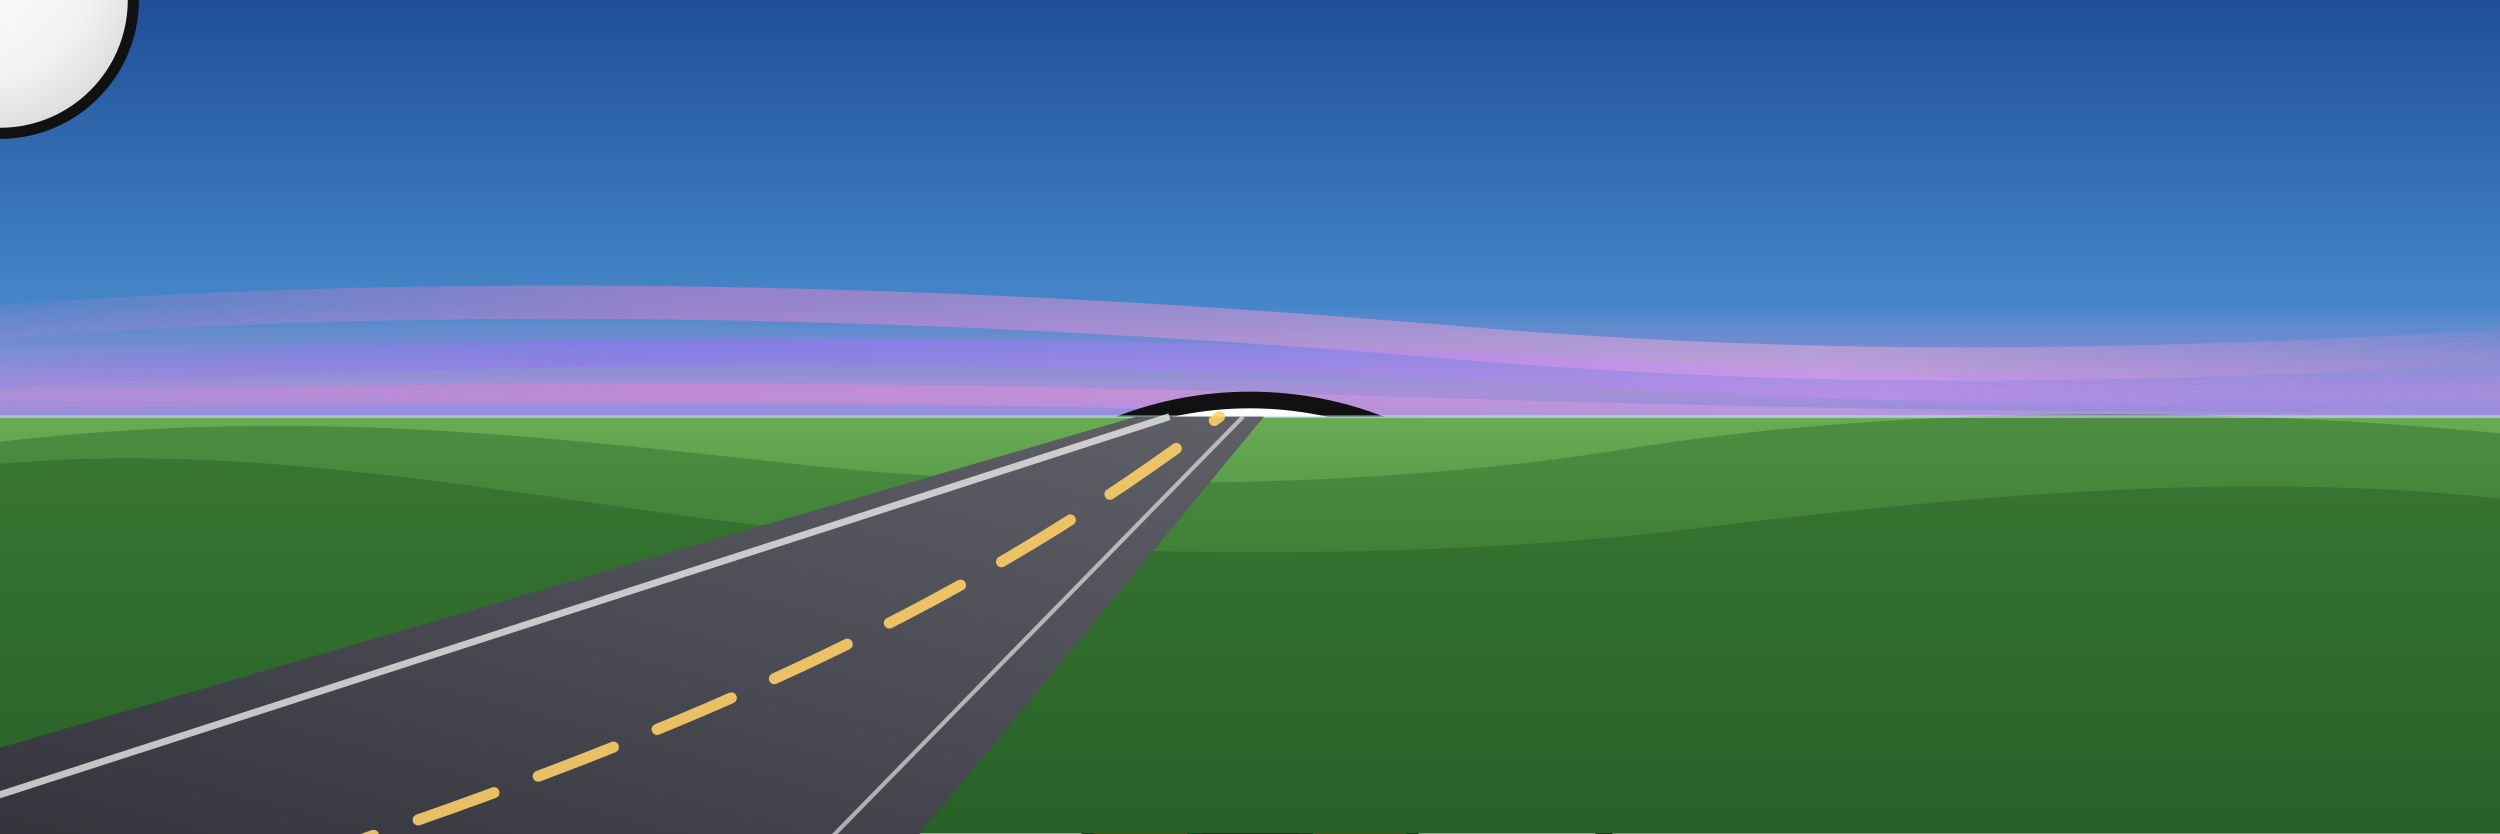
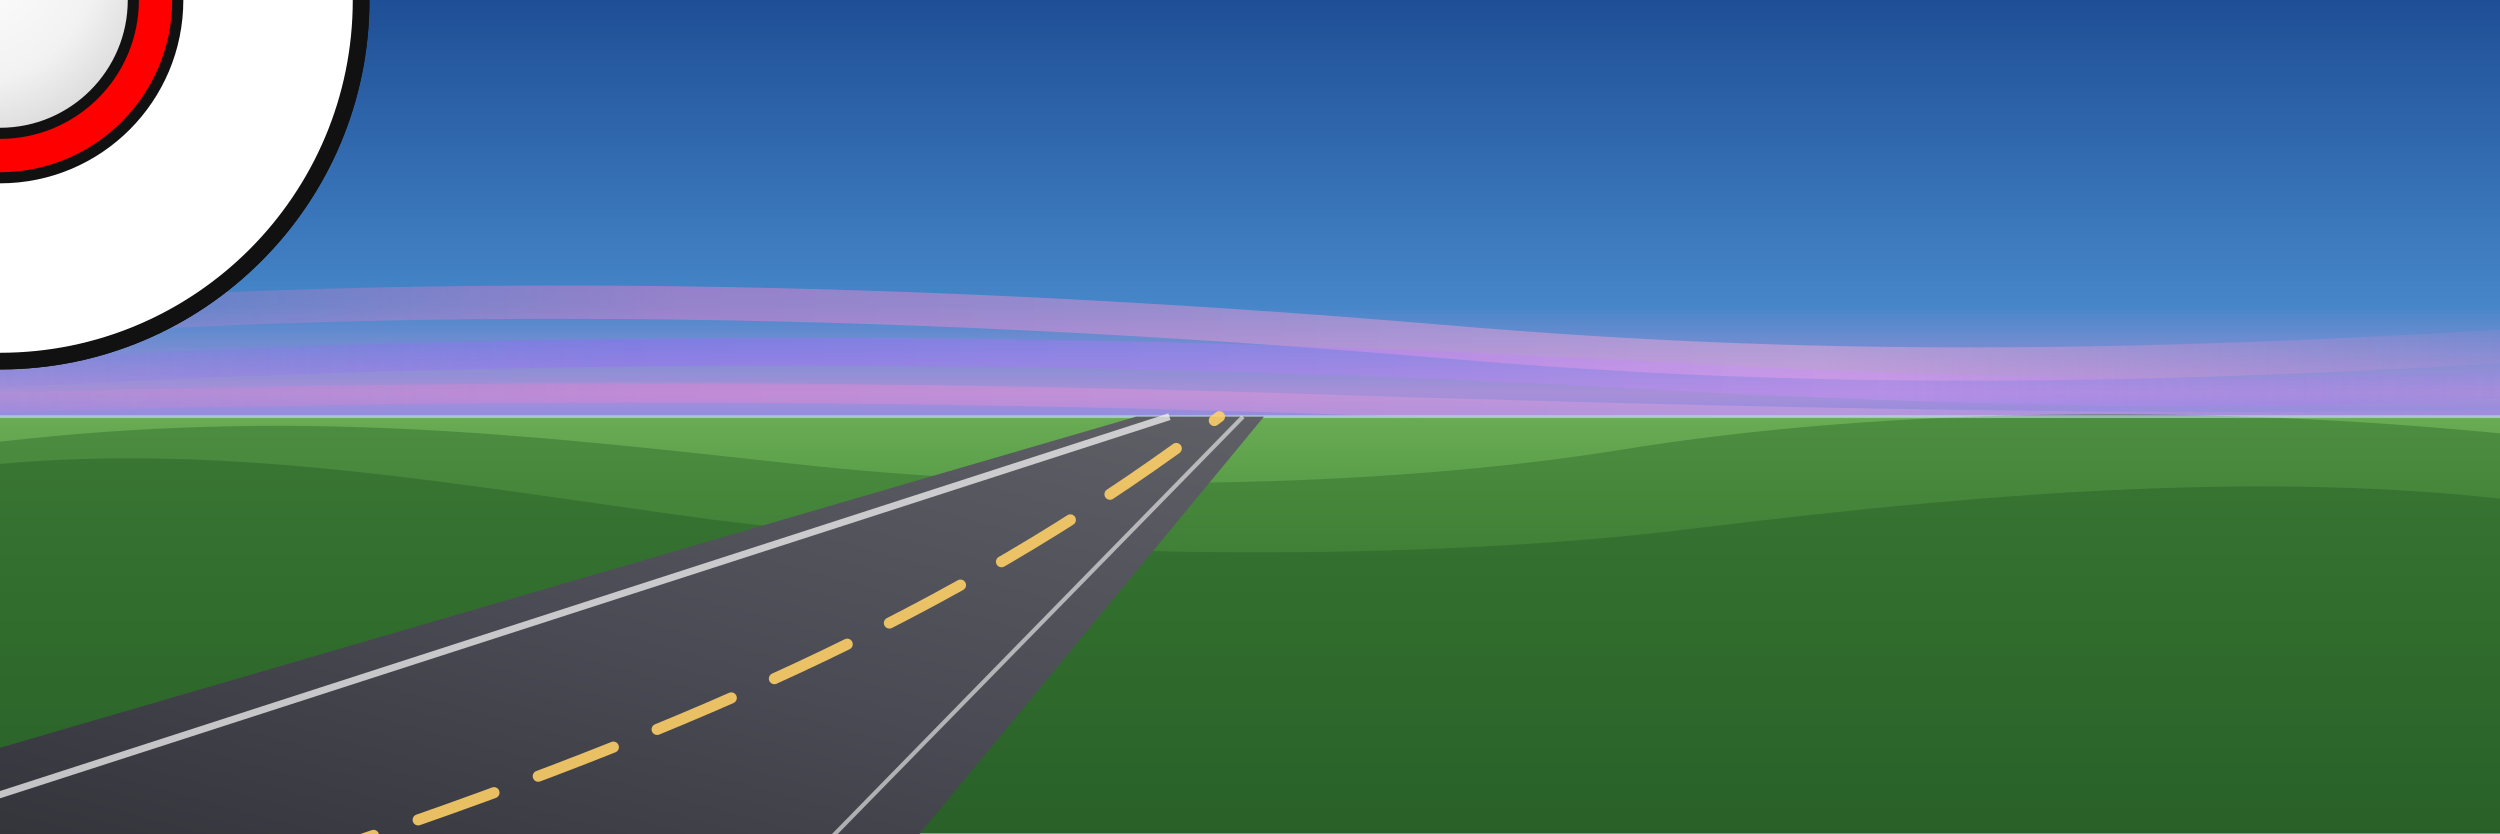
<svg xmlns="http://www.w3.org/2000/svg" viewBox="0 0 1800 600" width="1800" height="600" role="img" aria-labelledby="title desc">
  <defs>
    <linearGradient id="skyGradient" x1="0" y1="0" x2="0" y2="1">
      <stop offset="0%" stop-color="#1f4f96" />
      <stop offset="60%" stop-color="#5ea9e9" />
      <stop offset="100%" stop-color="#a3d5ff" />
    </linearGradient>
    <linearGradient id="horizonGlow" x1="0" y1="0" x2="0" y2="1">
      <stop offset="0%" stop-color="#ff8ad8" stop-opacity="0" />
      <stop offset="42%" stop-color="#ff8ad8" stop-opacity="0.5" />
      <stop offset="78%" stop-color="#9f62ff" stop-opacity="0.35" />
      <stop offset="100%" stop-color="#9f62ff" stop-opacity="0" />
    </linearGradient>
    <linearGradient id="pinkStreak" x1="0" y1="0" x2="1" y2="0">
      <stop offset="0%" stop-color="#ff7ecf" stop-opacity="0" />
      <stop offset="30%" stop-color="#ff7ecf" stop-opacity="0.7" />
      <stop offset="70%" stop-color="#ffb2dd" stop-opacity="0.7" />
      <stop offset="100%" stop-color="#ff7ecf" stop-opacity="0" />
    </linearGradient>
    <linearGradient id="purpleStreak" x1="0" y1="0" x2="1" y2="0">
      <stop offset="0%" stop-color="#8b66ff" stop-opacity="0" />
      <stop offset="28%" stop-color="#9d64ff" stop-opacity="0.65" />
      <stop offset="72%" stop-color="#d08fff" stop-opacity="0.65" />
      <stop offset="100%" stop-color="#8b66ff" stop-opacity="0" />
    </linearGradient>
    <linearGradient id="fieldGradient" x1="0" y1="0" x2="0" y2="1">
      <stop offset="0%" stop-color="#6aac54" />
      <stop offset="45%" stop-color="#3f8536" />
      <stop offset="100%" stop-color="#1d4d22" />
    </linearGradient>
    <linearGradient id="roadGradient" x1="0" y1="1" x2="1" y2="0">
      <stop offset="0%" stop-color="#2c2c32" />
      <stop offset="55%" stop-color="#4a4a54" />
      <stop offset="100%" stop-color="#5f5f66" />
    </linearGradient>
    <radialGradient id="roadEyeShade" cx="38%" cy="32%" r="72%">
      <stop offset="0%" stop-color="#ffffff" />
      <stop offset="68%" stop-color="#f2f2f2" />
      <stop offset="100%" stop-color="#dbdbdb" />
    </radialGradient>
+     <g id="sunEyeArt">
+       <circle cx="0" cy="0" r="260" fill="#ffffff" stroke="#111111" stroke-width="12" />
+       <ellipse cx="0" cy="0" rx="128" ry="128" fill="#ff0000" stroke="#111111" stroke-width="8">
+         <animate attributeName="cx" values="-24;16;8;-20;-24" dur="6.2s" repeatCount="indefinite" />
+         <animate attributeName="cy" values="-14;10;2;-10;-14" dur="5.4s" repeatCount="indefinite" />
+       </ellipse>
+       <ellipse cx="0" cy="0" rx="66" ry="66" fill="#000000" stroke="#111111" stroke-width="6">
+         <animate attributeName="cx" values="-24;16;8;-20;-24" dur="6.2s" repeatCount="indefinite" />
+         <animate attributeName="cy" values="-14;10;2;-10;-14" dur="5.4s" repeatCount="indefinite" />
+       </ellipse>
+       <circle cx="-72" cy="-76" r="30" fill="#ffffff" fill-opacity="0.82" />
+     </g>
  </defs>
  <rect x="0" y="0" width="1800" height="600" fill="url(#skyGradient)" />
  <rect x="0" y="220" width="1800" height="150" fill="url(#horizonGlow)" />
  <path d="M -120 242 C 250 205 650 213 1040 246 C 1320 270 1565 266 1920 242" fill="none" stroke="url(#pinkStreak)" stroke-width="24" stroke-linecap="round" opacity="0.62">
    <animate attributeName="opacity" values="0.4;0.72;0.48;0.4" dur="9s" repeatCount="indefinite" />
  </path>
  <path d="M -140 278 C 320 246 760 246 1220 272 C 1510 287 1710 285 1940 269" fill="none" stroke="url(#purpleStreak)" stroke-width="20" stroke-linecap="round" opacity="0.54">
    <animate attributeName="opacity" values="0.34;0.62;0.4;0.34" dur="11s" repeatCount="indefinite" />
  </path>
  <path d="M -180 296 C 180 282 560 277 980 292 C 1320 302 1620 309 1980 298" fill="none" stroke="url(#pinkStreak)" stroke-width="14" stroke-linecap="round" opacity="0.42">
    <animate attributeName="opacity" values="0.25;0.5;0.3;0.25" dur="8s" repeatCount="indefinite" />
  </path>
-   <g id="sun-eye-rise" transform="translate(900 548)">
-     <animateTransform attributeName="transform" type="translate" values="900 548;900 520;900 300;900 220;900 220;900 548" keyTimes="0;0.08;0.5;0.72;0.86;1" dur="20s" repeatCount="indefinite" />
-     <circle cx="0" cy="0" r="260" fill="#ffffff" stroke="#111111" stroke-width="12" />
-     <ellipse id="sun-eye-iris" cx="0" cy="0" rx="128" ry="128" fill="#ff0000" stroke="#111111" stroke-width="8">
-       <animate attributeName="cx" values="-24;16;8;-20;-24" dur="6.2s" repeatCount="indefinite" />
-       <animate attributeName="cy" values="-14;10;2;-10;-14" dur="5.4s" repeatCount="indefinite" />
-     </ellipse>
-     <ellipse id="sun-eye-pupil" cx="0" cy="0" rx="66" ry="66" fill="#000000" stroke="#111111" stroke-width="6">
-       <animate attributeName="cx" values="-24;16;8;-20;-24" dur="6.2s" repeatCount="indefinite" />
-       <animate attributeName="cy" values="-14;10;2;-10;-14" dur="5.4s" repeatCount="indefinite" />
-     </ellipse>
-     <circle cx="-72" cy="-76" r="30" fill="#ffffff" fill-opacity="0.82" />
+   <g id="sun-eye-rise-back">
+     <animate attributeName="opacity" values="1;1;0;0" keyTimes="0;0.21;0.22;1" dur="20s" repeatCount="indefinite" />
+     <animateMotion dur="20s" repeatCount="indefinite" keyPoints="0;0.31;1" keyTimes="0;0.22;1" calcMode="linear" path="M 900 560 C 900 504 900 402 900 304 C 900 270 900 244 900 232 C 842 300 722 408 560 526 C 434 618 332 692 250 760" />
+     <g id="sun-eye-scale-back">
+       <animateTransform attributeName="transform" type="scale" values="0.22;0.32;0.5;0.8;1.24;1.88;2.5" keyTimes="0;0.14;0.3;0.48;0.66;0.84;1" dur="20s" repeatCount="indefinite" />
+       <use href="#sunEyeArt" />
+     </g>
  </g>
  <rect x="0" y="300" width="1800" height="300" fill="url(#fieldGradient)" />
  <path d="M 0 318 C 210 294 372 312 572 334 C 760 355 992 352 1166 324 C 1362 292 1594 292 1800 312 L 1800 600 L 0 600 Z" fill="#387431" fill-opacity="0.55" />
  <path d="M 0 334 C 168 319 328 349 512 374 C 760 405 1034 404 1224 380 C 1452 352 1634 341 1800 359 L 1800 600 L 0 600 Z" fill="#285e28" fill-opacity="0.47" />
  <line x1="0" y1="300" x2="1800" y2="300" stroke="#d7f7ff" stroke-opacity="0.46" stroke-width="2" />
  <polygon points="-280,620 646,620 910,300 818,300" fill="url(#roadGradient)" />
  <line x1="-148" y1="620" x2="842" y2="300" stroke="#f2f2f2" stroke-width="5" stroke-opacity="0.75" />
  <line x1="582" y1="620" x2="895" y2="300" stroke="#f2f2f2" stroke-width="3" stroke-opacity="0.62" />
  <path d="M 214 620 C 516 520 706 430 878 300" fill="none" stroke="#ffd166" stroke-width="8" stroke-linecap="round" stroke-dasharray="58 34" stroke-opacity="0.88" />
+   <g id="sun-eye-rise-front">
+     <animate attributeName="opacity" values="0;0;1;1" keyTimes="0;0.21;0.22;1" dur="20s" repeatCount="indefinite" />
+     <animateMotion dur="20s" repeatCount="indefinite" keyPoints="0;0.31;1" keyTimes="0;0.22;1" calcMode="linear" path="M 900 560 C 900 504 900 402 900 304 C 900 270 900 244 900 232 C 842 300 722 408 560 526 C 434 618 332 692 250 760" />
+     <g id="sun-eye-scale-front">
+       <animateTransform attributeName="transform" type="scale" values="0.22;0.32;0.5;0.8;1.24;1.88;2.5" keyTimes="0;0.14;0.3;0.48;0.66;0.84;1" dur="20s" repeatCount="indefinite" />
+       <use href="#sunEyeArt" />
+     </g>
+   </g>
  <g id="road-eye-motion">
-     <animateMotion dur="10.5s" repeatCount="indefinite" path="M -240 700 C 126 628 566 468 900 300" />
+     <animateMotion dur="20s" repeatCount="indefinite" keyPoints="0;1;1" keyTimes="0;0.55;1" calcMode="linear" path="M -120 690 C 180 618 566 468 900 300" />
    <g id="road-eye-scale">
-       <animateTransform attributeName="transform" type="scale" values="1;0.7;0.38;0.1;0" keyTimes="0;0.42;0.72;0.92;1" dur="10.5s" repeatCount="indefinite" />
-       <animate attributeName="opacity" values="1;1;0.8;0.25;0" keyTimes="0;0.7;0.88;0.97;1" dur="10.5s" repeatCount="indefinite" />
+       <animateTransform attributeName="transform" type="scale" values="2;1.45;0.9;0.35;0.05;0" keyTimes="0;0.2;0.35;0.48;0.55;1" dur="20s" repeatCount="indefinite" />
+       <animate attributeName="opacity" values="1;1;0.9;0.5;0;0" keyTimes="0;0.2;0.35;0.48;0.55;1" dur="20s" repeatCount="indefinite" />
      <circle cx="0" cy="0" r="96" fill="url(#roadEyeShade)" stroke="#111111" stroke-width="8" />
      <ellipse cx="-18" cy="-26" rx="46" ry="22" fill="#ffffff" fill-opacity="0.62" />
    </g>
  </g>
</svg>
